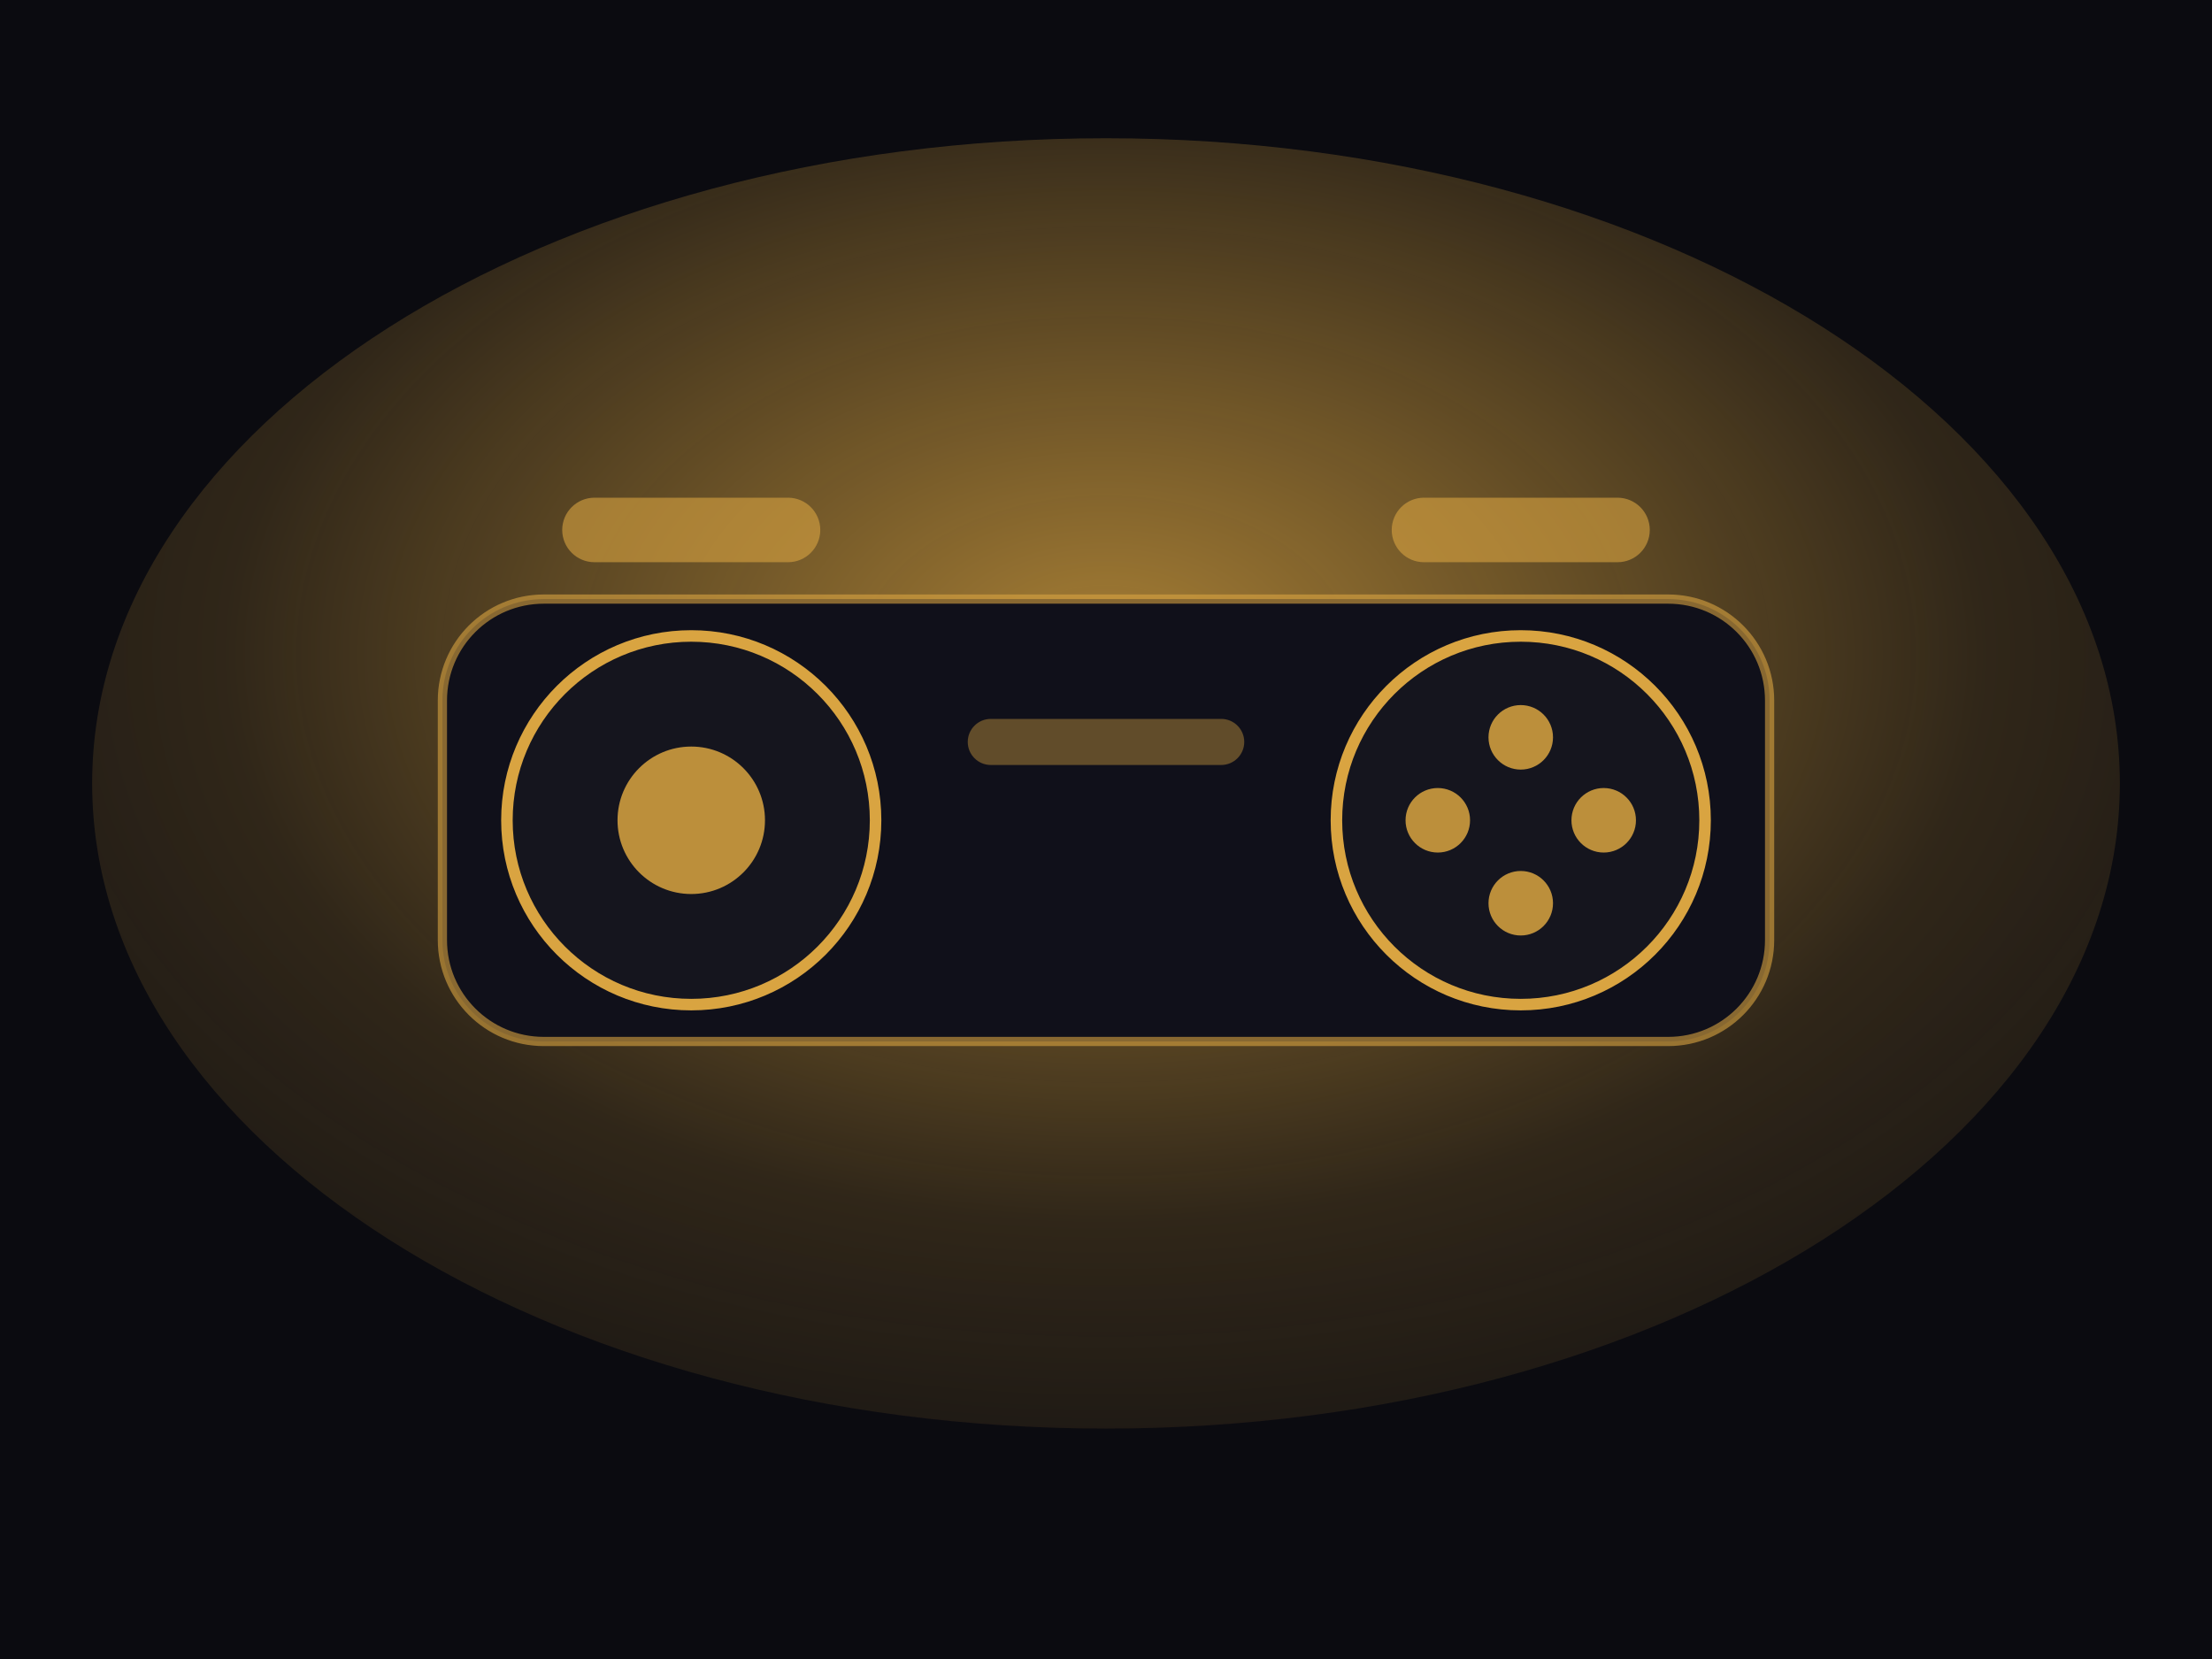
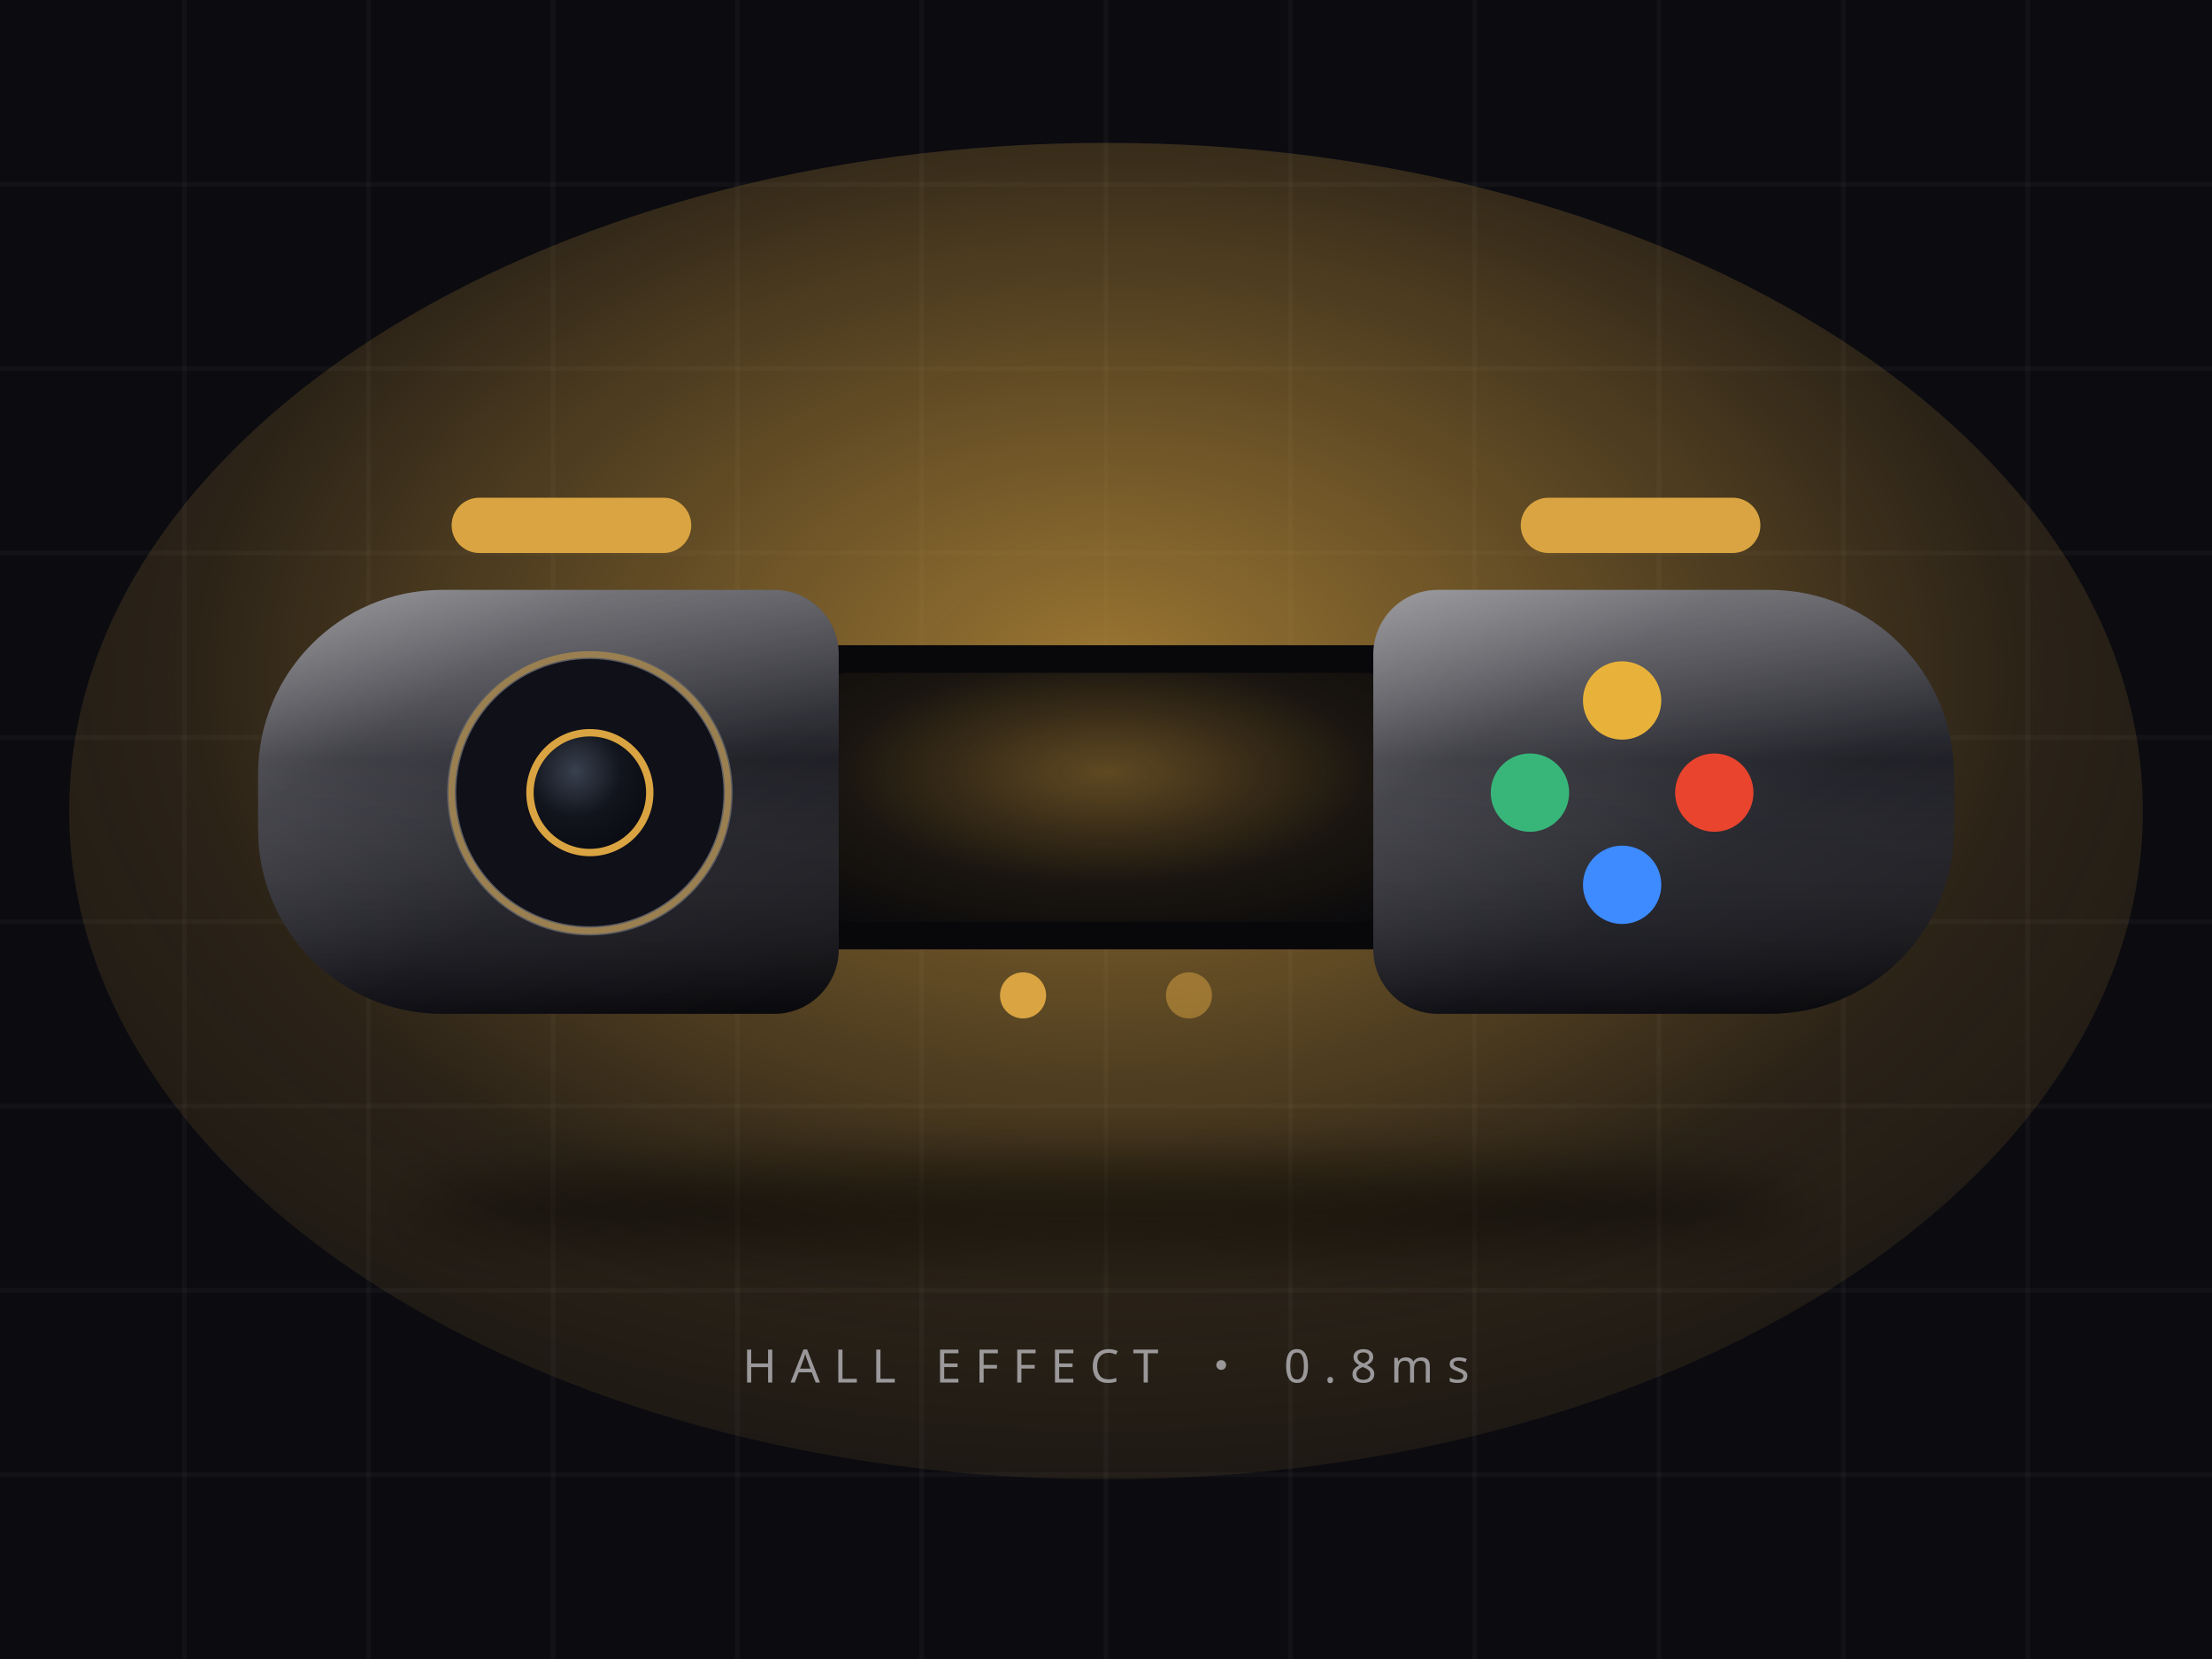
<svg xmlns="http://www.w3.org/2000/svg" viewBox="0 0 480 360" role="img" aria-label="">
  <defs>
-     <radialGradient id="ag" cx="0.5" cy="0.4" r="0.8">
-       <stop offset="0" stop-color="#d9a441" stop-opacity="0.75" />
-       <stop offset="0.55" stop-color="#d9a441" stop-opacity="0.18" />
+     <radialGradient id="aggripd9a44116161e" cx="0.5" cy="0.4" r="0.8">
+       <stop offset="0" stop-color="#d9a441" stop-opacity="0.7" />
+       <stop offset="0.55" stop-color="#d9a441" stop-opacity="0.16" />
      <stop offset="1" stop-color="#d9a441" stop-opacity="0" />
    </radialGradient>
-     <linearGradient id="al" x1="0" y1="0" x2="1" y2="0">
+     <linearGradient id="algripd9a44116161e" x1="0" y1="0" x2="1" y2="0">
      <stop offset="0" stop-color="#d9a441" stop-opacity="0" />
      <stop offset="0.5" stop-color="#d9a441" />
      <stop offset="1" stop-color="#d9a441" stop-opacity="0" />
    </linearGradient>
+     <linearGradient id="mbgripd9a44116161e" x1="0" y1="0" x2="0.85" y2="1">
+       <stop offset="0" stop-color="#737378" />
+       <stop offset="0.3" stop-color="#37373e" />
+       <stop offset="0.65" stop-color="#16161e" />
+       <stop offset="1" stop-color="#0d0d12" />
+     </linearGradient>
+     <linearGradient id="mtgripd9a44116161e" x1="0" y1="0" x2="0" y2="1">
+       <stop offset="0" stop-color="#ffffff" stop-opacity="0.3" />
+       <stop offset="0.4" stop-color="#ffffff" stop-opacity="0.05" />
+       <stop offset="1" stop-color="#000000" stop-opacity="0.3" />
+     </linearGradient>
+     <radialGradient id="glgripd9a44116161e" cx="0.38" cy="0.32" r="0.95">
+       <stop offset="0" stop-color="#39414f" />
+       <stop offset="0.4" stop-color="#12151d" />
+       <stop offset="1" stop-color="#04040a" />
+     </radialGradient>
+     <filter id="fzgripd9a44116161e" x="-60%" y="-60%" width="220%" height="220%">
+       <feGaussianBlur stdDeviation="6" />
+     </filter>
  </defs>
  <rect width="480" height="360" fill="#0b0b10" />
-   <ellipse cx="240" cy="170" rx="220" ry="140" fill="url(#ag)" />
-   <rect x="96" y="130" width="288" height="96" rx="22" fill="#10101a" stroke="#d9a441" stroke-opacity="0.6" stroke-width="2" />
-   <circle cx="150" cy="178" r="40" fill="#15151e" stroke="#d9a441" stroke-width="2.5" />
-   <circle cx="150" cy="178" r="16" fill="#d9a441" opacity="0.85" />
-   <circle cx="330" cy="178" r="40" fill="#15151e" stroke="#d9a441" stroke-width="2.5" />
-   <circle cx="330" cy="160" r="7" fill="#d9a441" opacity="0.85" />
-   <circle cx="348" cy="178" r="7" fill="#d9a441" opacity="0.85" />
-   <circle cx="330" cy="196" r="7" fill="#d9a441" opacity="0.85" />
-   <circle cx="312" cy="178" r="7" fill="#d9a441" opacity="0.85" />
-   <rect x="210" y="156" width="60" height="10" rx="5" fill="#d9a441" opacity="0.4" />
-   <rect x="122" y="108" width="56" height="14" rx="7" fill="#d9a441" opacity="0.6" />
-   <rect x="302" y="108" width="56" height="14" rx="7" fill="#d9a441" opacity="0.6" />
+   <path d="M40 0 V360" stroke="#ffffff" stroke-opacity="0.03" />
+   <path d="M80 0 V360" stroke="#ffffff" stroke-opacity="0.03" />
+   <path d="M120 0 V360" stroke="#ffffff" stroke-opacity="0.03" />
+   <path d="M160 0 V360" stroke="#ffffff" stroke-opacity="0.03" />
+   <path d="M200 0 V360" stroke="#ffffff" stroke-opacity="0.03" />
+   <path d="M240 0 V360" stroke="#ffffff" stroke-opacity="0.03" />
+   <path d="M280 0 V360" stroke="#ffffff" stroke-opacity="0.03" />
+   <path d="M320 0 V360" stroke="#ffffff" stroke-opacity="0.03" />
+   <path d="M360 0 V360" stroke="#ffffff" stroke-opacity="0.03" />
+   <path d="M400 0 V360" stroke="#ffffff" stroke-opacity="0.03" />
+   <path d="M440 0 V360" stroke="#ffffff" stroke-opacity="0.03" />
+   <path d="M0 40 H480" stroke="#ffffff" stroke-opacity="0.03" />
+   <path d="M0 80 H480" stroke="#ffffff" stroke-opacity="0.03" />
+   <path d="M0 120 H480" stroke="#ffffff" stroke-opacity="0.03" />
+   <path d="M0 160 H480" stroke="#ffffff" stroke-opacity="0.03" />
+   <path d="M0 200 H480" stroke="#ffffff" stroke-opacity="0.03" />
+   <path d="M0 240 H480" stroke="#ffffff" stroke-opacity="0.03" />
+   <path d="M0 280 H480" stroke="#ffffff" stroke-opacity="0.03" />
+   <path d="M0 320 H480" stroke="#ffffff" stroke-opacity="0.03" />
+   <ellipse cx="240" cy="176" rx="225" ry="145" fill="url(#aggripd9a44116161e)" />
+   <ellipse cx="240" cy="262" rx="150" ry="10" fill="#000" opacity="0.45" filter="url(#fzgripd9a44116161e)" />
+   <rect x="168" y="140" width="144" height="66" rx="12" fill="#08080b" />
+   <rect x="176" y="146" width="128" height="54" rx="8" fill="#07070b" />
+   <rect x="176" y="146" width="128" height="54" rx="8" fill="url(#aggripd9a44116161e)" opacity="0.6" />
+   <path d="M96 128 h72 a14 14 0 0 1 14 14 v64 a14 14 0 0 1 -14 14 h-72 a40 40 0 0 1 -40 -40 v-12 a40 40 0 0 1 40 -40z" fill="url(#mbgripd9a44116161e)" />
+   <path d="M96 128 h72 a14 14 0 0 1 14 14 v64 a14 14 0 0 1 -14 14 h-72 a40 40 0 0 1 -40 -40 v-12 a40 40 0 0 1 40 -40z" fill="url(#mtgripd9a44116161e)" />
+   <path d="M384 128 h-72 a14 14 0 0 0 -14 14 v64 a14 14 0 0 0 14 14 h72 a40 40 0 0 0 40 -40 v-12 a40 40 0 0 0 -40 -40z" fill="url(#mbgripd9a44116161e)" />
+   <path d="M384 128 h-72 a14 14 0 0 0 -14 14 v64 a14 14 0 0 0 14 14 h72 a40 40 0 0 0 40 -40 v-12 a40 40 0 0 0 -40 -40z" fill="url(#mtgripd9a44116161e)" />
+   <circle cx="128" cy="172" r="30" fill="#101018" stroke="#5c5c62" stroke-width="2" />
+   <circle cx="128" cy="172" r="30" fill="none" stroke="#d9a441" stroke-opacity="0.5" stroke-width="1.4" />
+   <circle cx="128" cy="172" r="13" fill="url(#glgripd9a44116161e)" stroke="#d9a441" stroke-width="1.6" />
+   <circle cx="352" cy="152" r="8.5" fill="#e8b23a" />
+   <circle cx="372" cy="172" r="8.5" fill="#e8442e" />
+   <circle cx="352" cy="192" r="8.5" fill="#3d8bff" />
+   <circle cx="332" cy="172" r="8.5" fill="#38b67a" />
+   <rect x="98" y="108" width="52" height="12" rx="6" fill="#d9a441" />
+   <rect x="330" y="108" width="52" height="12" rx="6" fill="#d9a441" />
+   <circle cx="222" cy="216" r="5" fill="#d9a441" />
+   <circle cx="258" cy="216" r="5" fill="#d9a441" opacity="0.5" />
+   <text x="240" y="300" font-family="sans-serif" font-size="10" fill="#e9e9f2" opacity="0.6" text-anchor="middle" letter-spacing="3">HALL EFFECT ・ 0.8ms</text>
</svg>
